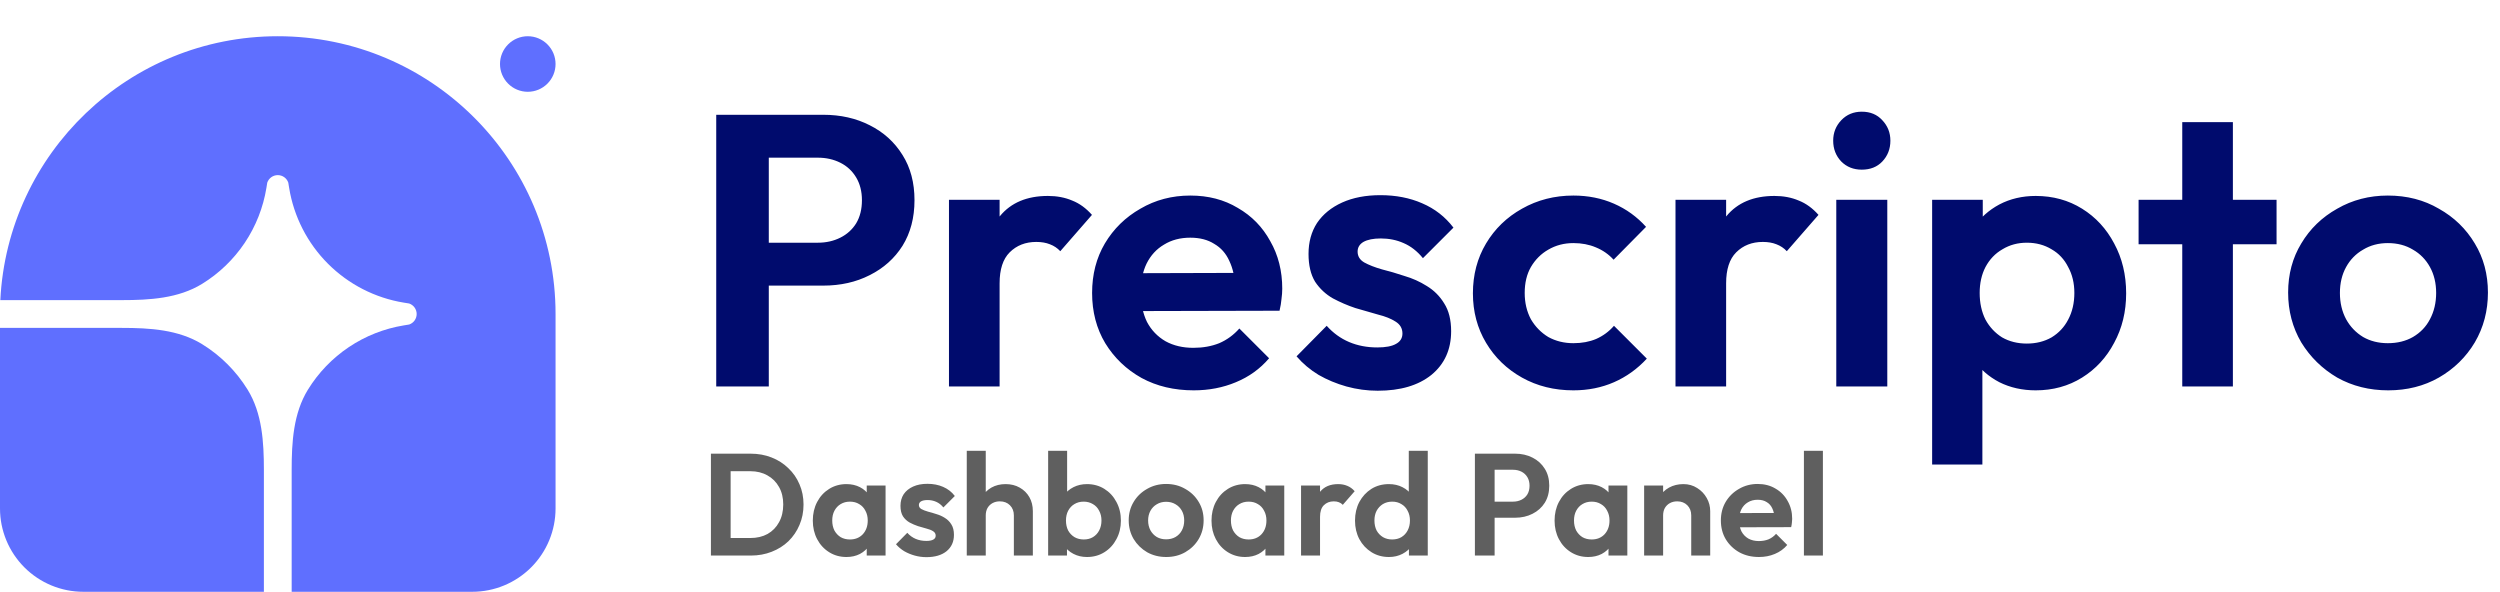
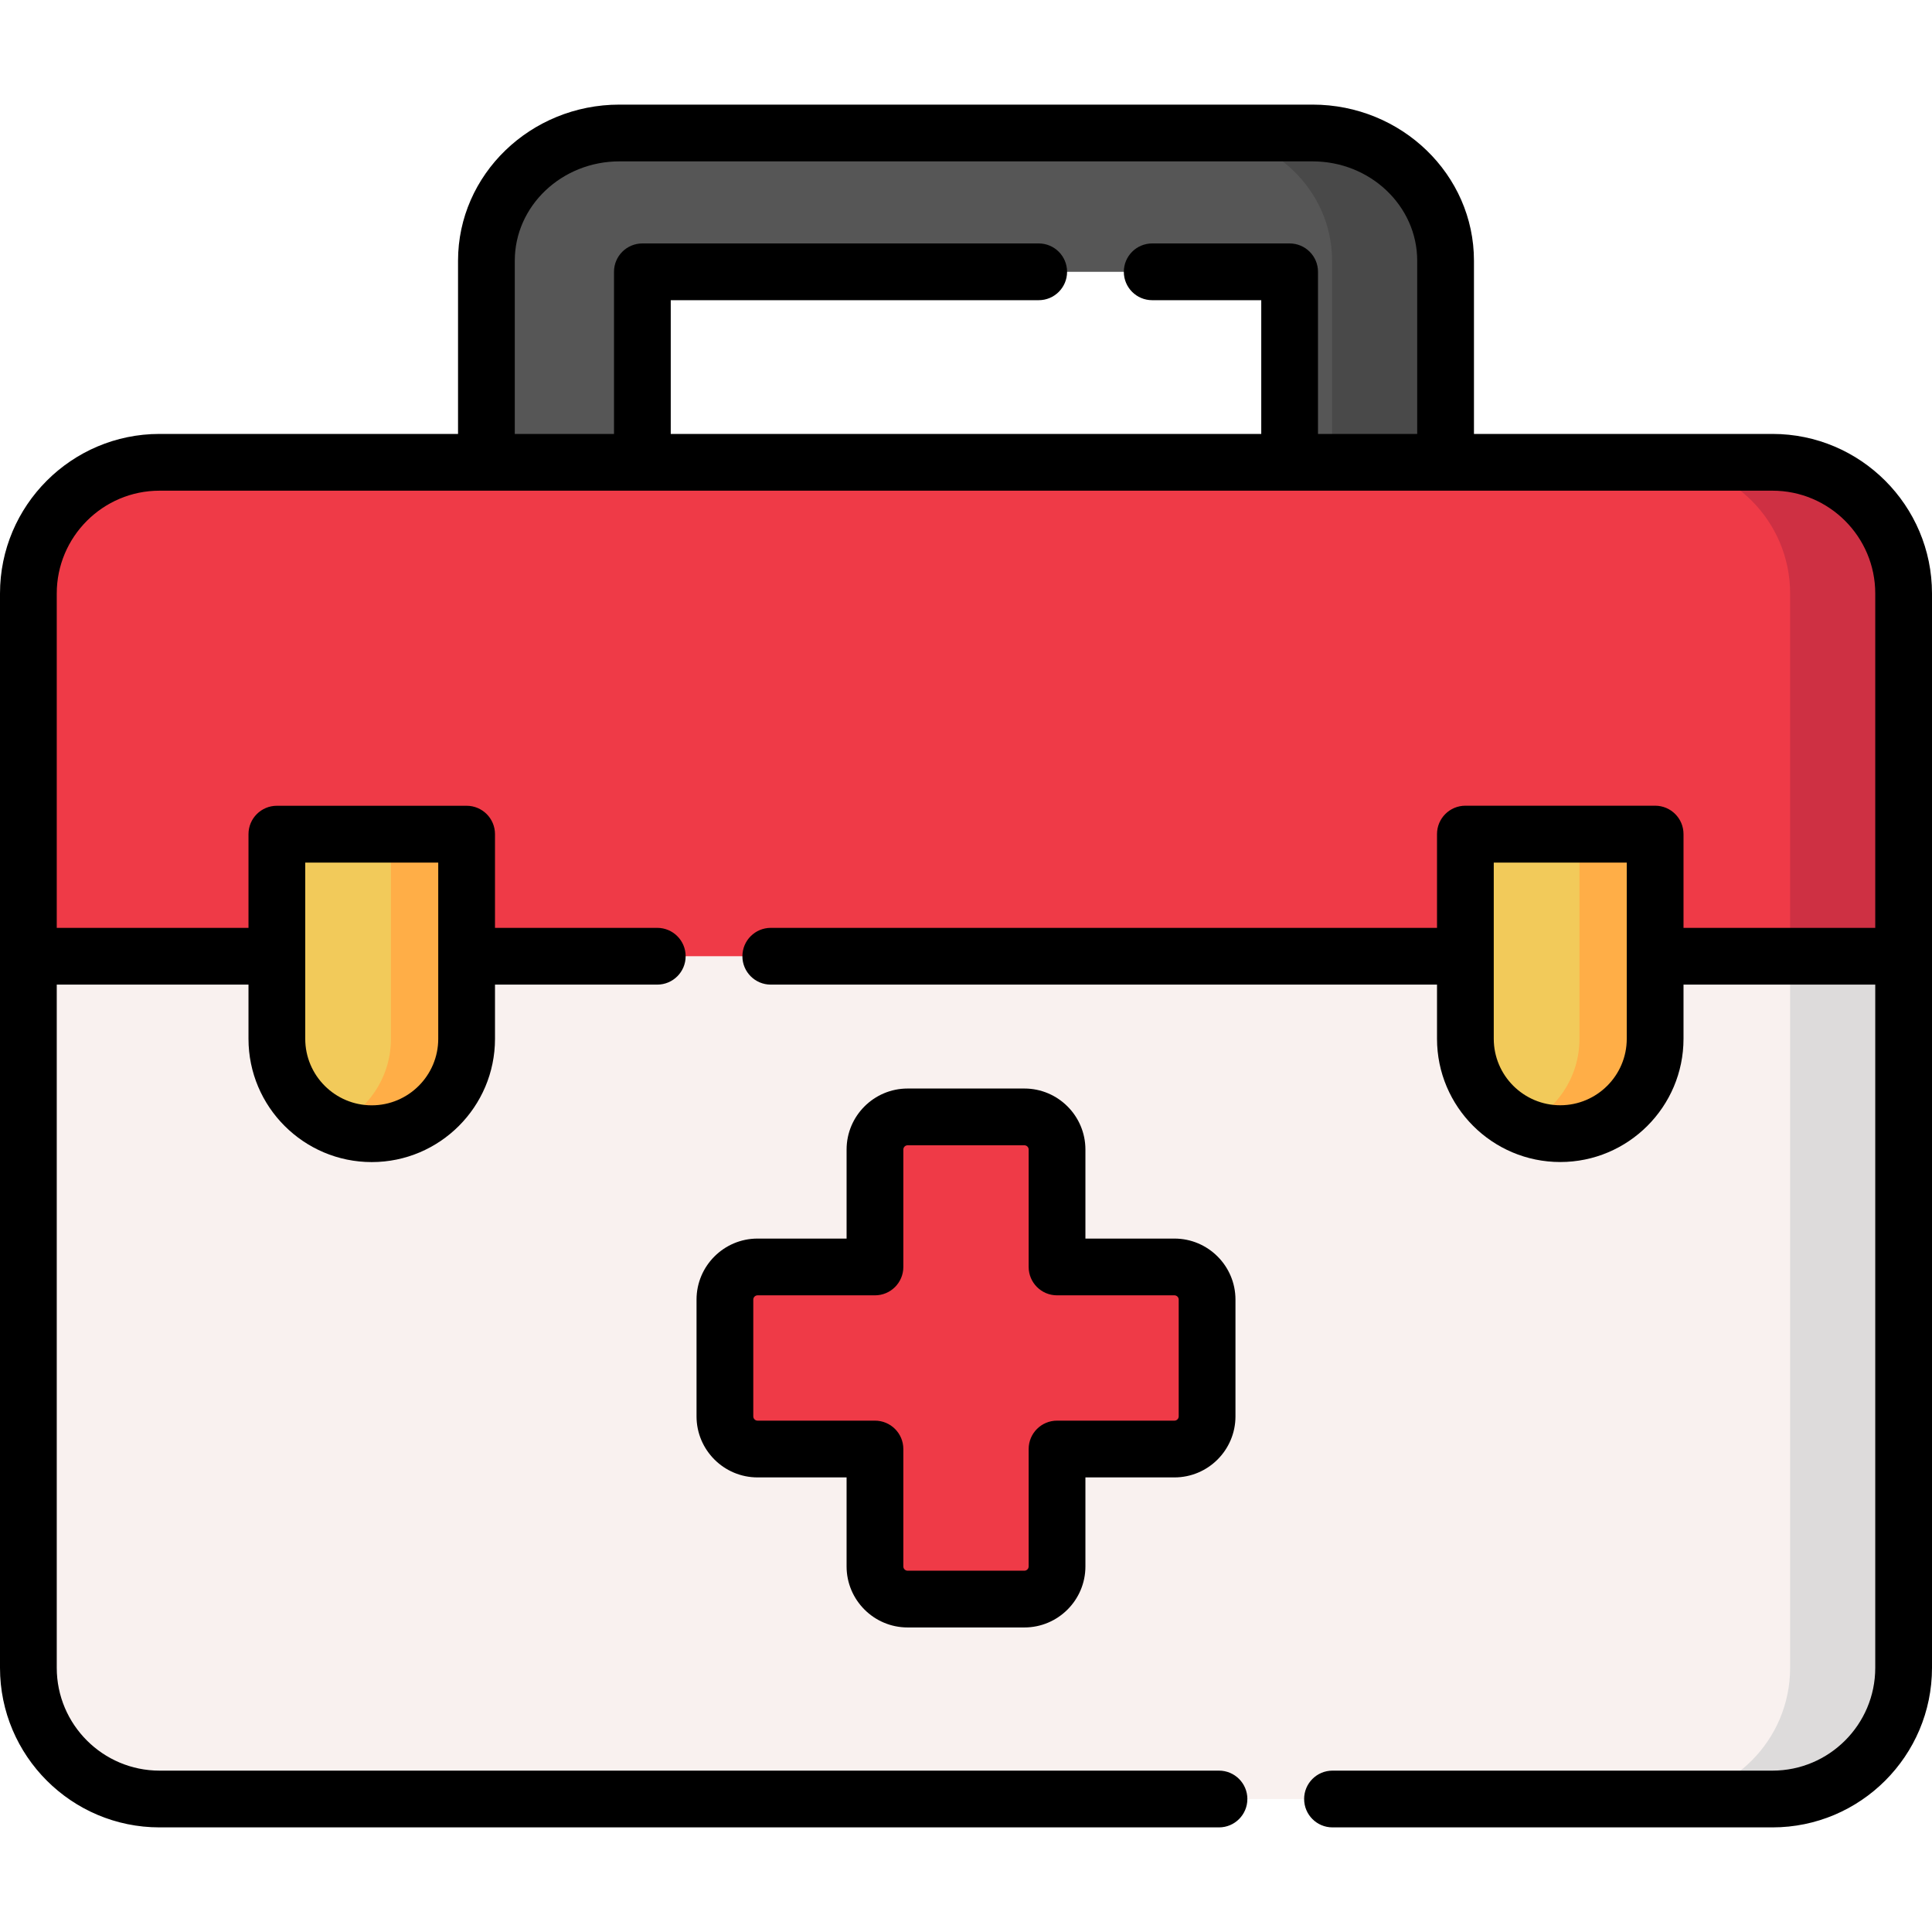
- <svg xmlns="http://www.w3.org/2000/svg" width="207" height="49" viewBox="0 0 207 49" fill="none">
-   <path d="M23 3C35.703 3 46 13.297 46 26V42.1C46 43.93 45.273 45.685 43.979 46.979C42.685 48.273 40.93 49 39.1 49H24.15V38.91C24.15 36.608 24.29 34.222 25.497 32.263C26.362 30.859 27.518 29.657 28.888 28.738C30.258 27.82 31.81 27.208 33.437 26.942L33.878 26.87C34.059 26.808 34.217 26.691 34.328 26.535C34.44 26.379 34.5 26.192 34.5 26C34.5 25.808 34.44 25.621 34.328 25.465C34.217 25.309 34.059 25.192 33.878 25.129L33.437 25.058C31.059 24.67 28.863 23.544 27.159 21.84C25.456 20.137 24.33 17.941 23.942 15.563L23.87 15.122C23.808 14.941 23.691 14.783 23.535 14.671C23.379 14.56 23.192 14.5 23 14.5C22.808 14.5 22.621 14.56 22.465 14.671C22.309 14.783 22.191 14.941 22.129 15.122L22.058 15.563C21.792 17.19 21.18 18.741 20.261 20.111C19.343 21.481 18.141 22.638 16.737 23.502C14.777 24.71 12.392 24.85 10.09 24.85H0.027C0.629 12.682 10.683 3 23 3Z" fill="#5F6FFF" />
-   <path d="M0 27.15H10.09C12.392 27.15 14.777 27.29 16.737 28.498C18.269 29.442 19.558 30.731 20.502 32.263C21.71 34.222 21.85 36.608 21.85 38.91V49H6.9C5.07 49 3.315 48.273 2.021 46.979C0.727 45.685 0 43.93 0 42.1L0 27.15ZM46 5.3C46 5.91 45.758 6.495 45.326 6.926C44.895 7.358 44.31 7.6 43.7 7.6C43.09 7.6 42.505 7.358 42.074 6.926C41.642 6.495 41.4 5.91 41.4 5.3C41.4 4.69 41.642 4.105 42.074 3.674C42.505 3.242 43.09 3 43.7 3C44.31 3 44.895 3.242 45.326 3.674C45.758 4.105 46 4.69 46 5.3Z" fill="#5F6FFF" />
-   <path d="M62.504 23.648V20.096H67.72C68.403 20.096 69.021 19.957 69.576 19.68C70.131 19.403 70.568 19.008 70.888 18.496C71.208 17.963 71.368 17.323 71.368 16.576C71.368 15.851 71.208 15.221 70.888 14.688C70.568 14.155 70.131 13.749 69.576 13.472C69.021 13.195 68.403 13.056 67.72 13.056H62.504V9.504H68.168C69.597 9.504 70.877 9.792 72.008 10.368C73.16 10.944 74.067 11.765 74.728 12.832C75.389 13.877 75.72 15.125 75.72 16.576C75.72 18.027 75.389 19.285 74.728 20.352C74.067 21.397 73.16 22.208 72.008 22.784C70.877 23.36 69.597 23.648 68.168 23.648H62.504ZM59.304 32V9.504H63.656V32H59.304ZM78.575 32V16.544H82.767V32H78.575ZM82.767 23.456L81.135 22.368C81.327 20.469 81.881 18.976 82.799 17.888C83.716 16.779 85.039 16.224 86.767 16.224C87.513 16.224 88.185 16.352 88.783 16.608C89.38 16.843 89.924 17.237 90.415 17.792L87.791 20.8C87.556 20.544 87.268 20.352 86.927 20.224C86.607 20.096 86.233 20.032 85.807 20.032C84.911 20.032 84.175 20.32 83.599 20.896C83.044 21.451 82.767 22.304 82.767 23.456ZM98.842 32.32C97.22 32.32 95.78 31.979 94.522 31.296C93.263 30.592 92.26 29.632 91.514 28.416C90.788 27.2 90.426 25.813 90.426 24.256C90.426 22.72 90.778 21.355 91.482 20.16C92.207 18.944 93.188 17.984 94.426 17.28C95.663 16.555 97.039 16.192 98.554 16.192C100.047 16.192 101.359 16.533 102.49 17.216C103.642 17.877 104.538 18.795 105.178 19.968C105.839 21.12 106.17 22.432 106.17 23.904C106.17 24.181 106.148 24.469 106.106 24.768C106.084 25.045 106.031 25.365 105.946 25.728L92.954 25.76V22.624L103.994 22.592L102.298 23.904C102.255 22.987 102.084 22.219 101.786 21.6C101.508 20.981 101.092 20.512 100.538 20.192C100.004 19.851 99.343 19.68 98.554 19.68C97.722 19.68 96.996 19.872 96.378 20.256C95.759 20.619 95.279 21.141 94.938 21.824C94.618 22.485 94.458 23.275 94.458 24.192C94.458 25.131 94.628 25.952 94.97 26.656C95.332 27.339 95.844 27.872 96.506 28.256C97.167 28.619 97.935 28.8 98.81 28.8C99.599 28.8 100.314 28.672 100.954 28.416C101.594 28.139 102.148 27.733 102.618 27.2L105.082 29.664C104.335 30.539 103.418 31.2 102.33 31.648C101.263 32.096 100.1 32.32 98.842 32.32ZM114.074 32.352C113.2 32.352 112.336 32.235 111.482 32C110.65 31.765 109.882 31.445 109.178 31.04C108.474 30.613 107.866 30.101 107.354 29.504L109.85 26.976C110.384 27.573 111.002 28.021 111.706 28.32C112.41 28.619 113.189 28.768 114.042 28.768C114.725 28.768 115.237 28.672 115.578 28.48C115.941 28.288 116.122 28 116.122 27.616C116.122 27.189 115.93 26.859 115.546 26.624C115.184 26.389 114.704 26.197 114.106 26.048C113.509 25.877 112.88 25.696 112.218 25.504C111.578 25.291 110.96 25.024 110.362 24.704C109.765 24.363 109.274 23.904 108.89 23.328C108.528 22.731 108.346 21.963 108.346 21.024C108.346 20.043 108.581 19.189 109.05 18.464C109.541 17.739 110.234 17.173 111.13 16.768C112.026 16.363 113.082 16.16 114.298 16.16C115.578 16.16 116.73 16.384 117.754 16.832C118.8 17.28 119.664 17.952 120.346 18.848L117.818 21.376C117.349 20.8 116.816 20.384 116.218 20.128C115.642 19.872 115.013 19.744 114.33 19.744C113.712 19.744 113.232 19.84 112.89 20.032C112.57 20.224 112.41 20.491 112.41 20.832C112.41 21.216 112.592 21.515 112.954 21.728C113.338 21.941 113.829 22.133 114.426 22.304C115.024 22.453 115.642 22.635 116.282 22.848C116.944 23.04 117.562 23.317 118.138 23.68C118.736 24.043 119.216 24.523 119.578 25.12C119.962 25.717 120.154 26.485 120.154 27.424C120.154 28.939 119.61 30.144 118.522 31.04C117.434 31.915 115.952 32.352 114.074 32.352ZM130.277 32.32C128.698 32.32 127.28 31.968 126.021 31.264C124.762 30.56 123.77 29.6 123.045 28.384C122.32 27.168 121.957 25.803 121.957 24.288C121.957 22.752 122.32 21.376 123.045 20.16C123.77 18.944 124.762 17.984 126.021 17.28C127.301 16.555 128.72 16.192 130.277 16.192C131.493 16.192 132.613 16.416 133.637 16.864C134.661 17.312 135.546 17.952 136.293 18.784L133.605 21.504C133.2 21.056 132.709 20.715 132.133 20.48C131.578 20.245 130.96 20.128 130.277 20.128C129.509 20.128 128.816 20.309 128.197 20.672C127.6 21.013 127.12 21.493 126.757 22.112C126.416 22.709 126.245 23.424 126.245 24.256C126.245 25.067 126.416 25.792 126.757 26.432C127.12 27.051 127.6 27.541 128.197 27.904C128.816 28.245 129.509 28.416 130.277 28.416C130.981 28.416 131.61 28.299 132.165 28.064C132.741 27.808 133.232 27.445 133.637 26.976L136.357 29.696C135.568 30.549 134.661 31.2 133.637 31.648C132.613 32.096 131.493 32.32 130.277 32.32ZM138.731 32V16.544H142.923V32H138.731ZM142.923 23.456L141.291 22.368C141.483 20.469 142.038 18.976 142.955 17.888C143.872 16.779 145.195 16.224 146.923 16.224C147.67 16.224 148.342 16.352 148.939 16.608C149.536 16.843 150.08 17.237 150.571 17.792L147.947 20.8C147.712 20.544 147.424 20.352 147.083 20.224C146.763 20.096 146.39 20.032 145.963 20.032C145.067 20.032 144.331 20.32 143.755 20.896C143.2 21.451 142.923 22.304 142.923 23.456ZM152.044 32V16.544H156.268V32H152.044ZM154.156 14.048C153.473 14.048 152.908 13.824 152.46 13.376C152.012 12.907 151.788 12.331 151.788 11.648C151.788 10.987 152.012 10.421 152.46 9.952C152.908 9.483 153.473 9.248 154.156 9.248C154.86 9.248 155.425 9.483 155.852 9.952C156.3 10.421 156.524 10.987 156.524 11.648C156.524 12.331 156.3 12.907 155.852 13.376C155.425 13.824 154.86 14.048 154.156 14.048ZM168.557 32.32C167.448 32.32 166.445 32.096 165.549 31.648C164.653 31.179 163.938 30.549 163.405 29.76C162.872 28.971 162.584 28.064 162.541 27.04V21.568C162.584 20.544 162.872 19.637 163.405 18.848C163.96 18.037 164.674 17.397 165.549 16.928C166.445 16.459 167.448 16.224 168.557 16.224C169.986 16.224 171.266 16.576 172.397 17.28C173.528 17.984 174.413 18.944 175.053 20.16C175.714 21.376 176.045 22.752 176.045 24.288C176.045 25.803 175.714 27.168 175.053 28.384C174.413 29.6 173.528 30.56 172.397 31.264C171.266 31.968 169.986 32.32 168.557 32.32ZM167.821 28.448C168.589 28.448 169.272 28.277 169.869 27.936C170.466 27.573 170.925 27.083 171.245 26.464C171.586 25.824 171.757 25.088 171.757 24.256C171.757 23.445 171.586 22.731 171.245 22.112C170.925 21.472 170.466 20.981 169.869 20.64C169.272 20.277 168.589 20.096 167.821 20.096C167.074 20.096 166.402 20.277 165.805 20.64C165.208 20.981 164.738 21.472 164.397 22.112C164.077 22.731 163.917 23.445 163.917 24.256C163.917 25.088 164.077 25.824 164.397 26.464C164.738 27.083 165.197 27.573 165.773 27.936C166.37 28.277 167.053 28.448 167.821 28.448ZM159.981 38.464V16.544H164.173V20.608L163.469 24.352L164.141 28.096V38.464H159.981ZM180.691 32V10.112H184.883V32H180.691ZM177.075 20.224V16.544H188.499V20.224H177.075ZM197.745 32.32C196.188 32.32 194.78 31.968 193.521 31.264C192.284 30.539 191.292 29.568 190.545 28.352C189.82 27.115 189.457 25.739 189.457 24.224C189.457 22.709 189.82 21.355 190.545 20.16C191.27 18.944 192.262 17.984 193.521 17.28C194.78 16.555 196.177 16.192 197.713 16.192C199.292 16.192 200.7 16.555 201.937 17.28C203.196 17.984 204.188 18.944 204.913 20.16C205.638 21.355 206.001 22.709 206.001 24.224C206.001 25.739 205.638 27.115 204.913 28.352C204.188 29.568 203.196 30.539 201.937 31.264C200.7 31.968 199.302 32.32 197.745 32.32ZM197.713 28.416C198.502 28.416 199.196 28.245 199.793 27.904C200.412 27.541 200.881 27.051 201.201 26.432C201.542 25.792 201.713 25.067 201.713 24.256C201.713 23.445 201.542 22.731 201.201 22.112C200.86 21.493 200.39 21.013 199.793 20.672C199.196 20.309 198.502 20.128 197.713 20.128C196.945 20.128 196.262 20.309 195.665 20.672C195.068 21.013 194.598 21.493 194.257 22.112C193.916 22.731 193.745 23.445 193.745 24.256C193.745 25.067 193.916 25.792 194.257 26.432C194.598 27.051 195.068 27.541 195.665 27.904C196.262 28.245 196.945 28.416 197.713 28.416Z" fill="#000B6D" />
-   <path d="M59.98 46V44.548H62.128C62.672 44.548 63.148 44.436 63.556 44.212C63.964 43.98 64.28 43.656 64.504 43.24C64.736 42.824 64.852 42.332 64.852 41.764C64.852 41.212 64.736 40.732 64.504 40.324C64.272 39.908 63.952 39.588 63.544 39.364C63.136 39.132 62.664 39.016 62.128 39.016H59.944V37.564H62.152C62.776 37.564 63.352 37.668 63.88 37.876C64.416 38.084 64.88 38.38 65.272 38.764C65.672 39.14 65.98 39.584 66.196 40.096C66.42 40.608 66.532 41.168 66.532 41.776C66.532 42.384 66.42 42.948 66.196 43.468C65.98 43.98 65.676 44.428 65.284 44.812C64.892 45.188 64.428 45.48 63.892 45.688C63.364 45.896 62.792 46 62.176 46H59.98ZM58.864 46V37.564H60.496V46H58.864ZM70.085 46.12C69.557 46.12 69.081 45.988 68.657 45.724C68.233 45.46 67.901 45.1 67.661 44.644C67.421 44.188 67.301 43.676 67.301 43.108C67.301 42.532 67.421 42.016 67.661 41.56C67.901 41.104 68.233 40.744 68.657 40.48C69.081 40.216 69.557 40.084 70.085 40.084C70.501 40.084 70.873 40.168 71.201 40.336C71.529 40.504 71.789 40.74 71.981 41.044C72.181 41.34 72.289 41.676 72.305 42.052V44.14C72.289 44.524 72.181 44.864 71.981 45.16C71.789 45.456 71.529 45.692 71.201 45.868C70.873 46.036 70.501 46.12 70.085 46.12ZM70.373 44.668C70.813 44.668 71.169 44.524 71.441 44.236C71.713 43.94 71.849 43.56 71.849 43.096C71.849 42.792 71.785 42.524 71.657 42.292C71.537 42.052 71.365 41.868 71.141 41.74C70.925 41.604 70.669 41.536 70.373 41.536C70.085 41.536 69.829 41.604 69.605 41.74C69.389 41.868 69.217 42.052 69.089 42.292C68.969 42.524 68.909 42.792 68.909 43.096C68.909 43.408 68.969 43.684 69.089 43.924C69.217 44.156 69.389 44.34 69.605 44.476C69.829 44.604 70.085 44.668 70.373 44.668ZM71.765 46V44.44L72.017 43.024L71.765 41.632V40.204H73.325V46H71.765ZM76.707 46.132C76.379 46.132 76.055 46.088 75.736 46C75.424 45.912 75.135 45.792 74.871 45.64C74.608 45.48 74.379 45.288 74.188 45.064L75.124 44.116C75.323 44.34 75.555 44.508 75.82 44.62C76.084 44.732 76.376 44.788 76.695 44.788C76.951 44.788 77.144 44.752 77.272 44.68C77.407 44.608 77.475 44.5 77.475 44.356C77.475 44.196 77.403 44.072 77.26 43.984C77.124 43.896 76.944 43.824 76.719 43.768C76.496 43.704 76.26 43.636 76.011 43.564C75.772 43.484 75.54 43.384 75.316 43.264C75.091 43.136 74.907 42.964 74.763 42.748C74.627 42.524 74.559 42.236 74.559 41.884C74.559 41.516 74.647 41.196 74.823 40.924C75.007 40.652 75.267 40.44 75.603 40.288C75.939 40.136 76.335 40.06 76.791 40.06C77.272 40.06 77.704 40.144 78.088 40.312C78.48 40.48 78.803 40.732 79.059 41.068L78.112 42.016C77.936 41.8 77.736 41.644 77.511 41.548C77.296 41.452 77.059 41.404 76.803 41.404C76.572 41.404 76.391 41.44 76.263 41.512C76.144 41.584 76.084 41.684 76.084 41.812C76.084 41.956 76.151 42.068 76.287 42.148C76.431 42.228 76.615 42.3 76.84 42.364C77.064 42.42 77.296 42.488 77.535 42.568C77.784 42.64 78.016 42.744 78.231 42.88C78.456 43.016 78.635 43.196 78.772 43.42C78.915 43.644 78.987 43.932 78.987 44.284C78.987 44.852 78.784 45.304 78.376 45.64C77.968 45.968 77.412 46.132 76.707 46.132ZM83.948 46V42.676C83.948 42.332 83.84 42.052 83.624 41.836C83.408 41.62 83.128 41.512 82.784 41.512C82.56 41.512 82.36 41.56 82.184 41.656C82.008 41.752 81.868 41.888 81.764 42.064C81.668 42.24 81.62 42.444 81.62 42.676L81.008 42.364C81.008 41.908 81.104 41.512 81.296 41.176C81.488 40.832 81.752 40.564 82.088 40.372C82.432 40.18 82.824 40.084 83.264 40.084C83.704 40.084 84.092 40.18 84.428 40.372C84.772 40.564 85.04 40.828 85.232 41.164C85.424 41.5 85.52 41.888 85.52 42.328V46H83.948ZM80.048 46V37.324H81.62V46H80.048ZM90.002 46.12C89.586 46.12 89.21 46.032 88.874 45.856C88.538 45.68 88.27 45.44 88.07 45.136C87.87 44.832 87.762 44.492 87.746 44.116V42.052C87.762 41.676 87.87 41.34 88.07 41.044C88.278 40.74 88.55 40.504 88.886 40.336C89.222 40.168 89.594 40.084 90.002 40.084C90.538 40.084 91.018 40.216 91.442 40.48C91.866 40.744 92.198 41.104 92.438 41.56C92.686 42.016 92.81 42.532 92.81 43.108C92.81 43.676 92.686 44.188 92.438 44.644C92.198 45.1 91.866 45.46 91.442 45.724C91.018 45.988 90.538 46.12 90.002 46.12ZM89.738 44.668C90.026 44.668 90.278 44.604 90.494 44.476C90.718 44.34 90.89 44.156 91.01 43.924C91.138 43.684 91.202 43.408 91.202 43.096C91.202 42.792 91.138 42.524 91.01 42.292C90.89 42.052 90.718 41.868 90.494 41.74C90.27 41.604 90.014 41.536 89.726 41.536C89.438 41.536 89.182 41.604 88.958 41.74C88.742 41.868 88.57 42.052 88.442 42.292C88.322 42.524 88.262 42.792 88.262 43.096C88.262 43.408 88.322 43.684 88.442 43.924C88.57 44.156 88.746 44.34 88.97 44.476C89.194 44.604 89.45 44.668 89.738 44.668ZM86.786 46V37.324H88.358V41.632L88.094 43.024L88.346 44.44V46H86.786ZM96.564 46.12C95.981 46.12 95.453 45.988 94.981 45.724C94.516 45.452 94.144 45.088 93.865 44.632C93.593 44.168 93.457 43.652 93.457 43.084C93.457 42.516 93.593 42.008 93.865 41.56C94.136 41.104 94.508 40.744 94.981 40.48C95.453 40.208 95.977 40.072 96.552 40.072C97.144 40.072 97.672 40.208 98.136 40.48C98.609 40.744 98.981 41.104 99.252 41.56C99.525 42.008 99.66 42.516 99.66 43.084C99.66 43.652 99.525 44.168 99.252 44.632C98.981 45.088 98.609 45.452 98.136 45.724C97.672 45.988 97.148 46.12 96.564 46.12ZM96.552 44.656C96.849 44.656 97.109 44.592 97.332 44.464C97.564 44.328 97.74 44.144 97.861 43.912C97.989 43.672 98.052 43.4 98.052 43.096C98.052 42.792 97.989 42.524 97.861 42.292C97.733 42.06 97.556 41.88 97.332 41.752C97.109 41.616 96.849 41.548 96.552 41.548C96.264 41.548 96.008 41.616 95.784 41.752C95.561 41.88 95.385 42.06 95.257 42.292C95.129 42.524 95.064 42.792 95.064 43.096C95.064 43.4 95.129 43.672 95.257 43.912C95.385 44.144 95.561 44.328 95.784 44.464C96.008 44.592 96.264 44.656 96.552 44.656ZM103.097 46.12C102.569 46.12 102.093 45.988 101.669 45.724C101.245 45.46 100.913 45.1 100.673 44.644C100.433 44.188 100.313 43.676 100.313 43.108C100.313 42.532 100.433 42.016 100.673 41.56C100.913 41.104 101.245 40.744 101.669 40.48C102.093 40.216 102.569 40.084 103.097 40.084C103.513 40.084 103.885 40.168 104.213 40.336C104.541 40.504 104.801 40.74 104.993 41.044C105.193 41.34 105.301 41.676 105.317 42.052V44.14C105.301 44.524 105.193 44.864 104.993 45.16C104.801 45.456 104.541 45.692 104.213 45.868C103.885 46.036 103.513 46.12 103.097 46.12ZM103.385 44.668C103.825 44.668 104.181 44.524 104.453 44.236C104.725 43.94 104.861 43.56 104.861 43.096C104.861 42.792 104.797 42.524 104.669 42.292C104.549 42.052 104.377 41.868 104.153 41.74C103.937 41.604 103.681 41.536 103.385 41.536C103.097 41.536 102.841 41.604 102.617 41.74C102.401 41.868 102.229 42.052 102.101 42.292C101.981 42.524 101.921 42.792 101.921 43.096C101.921 43.408 101.981 43.684 102.101 43.924C102.229 44.156 102.401 44.34 102.617 44.476C102.841 44.604 103.097 44.668 103.385 44.668ZM104.777 46V44.44L105.029 43.024L104.777 41.632V40.204H106.337V46H104.777ZM107.727 46V40.204H109.299V46H107.727ZM109.299 42.796L108.687 42.388C108.759 41.676 108.967 41.116 109.311 40.708C109.655 40.292 110.151 40.084 110.799 40.084C111.079 40.084 111.331 40.132 111.555 40.228C111.779 40.316 111.983 40.464 112.167 40.672L111.183 41.8C111.095 41.704 110.987 41.632 110.859 41.584C110.739 41.536 110.599 41.512 110.439 41.512C110.103 41.512 109.827 41.62 109.611 41.836C109.403 42.044 109.299 42.364 109.299 42.796ZM115.003 46.12C114.467 46.12 113.987 45.988 113.563 45.724C113.139 45.46 112.803 45.1 112.555 44.644C112.315 44.188 112.195 43.676 112.195 43.108C112.195 42.532 112.315 42.016 112.555 41.56C112.803 41.104 113.135 40.744 113.551 40.48C113.975 40.216 114.459 40.084 115.003 40.084C115.419 40.084 115.791 40.168 116.119 40.336C116.455 40.504 116.723 40.74 116.923 41.044C117.131 41.34 117.243 41.676 117.259 42.052V44.116C117.243 44.492 117.135 44.832 116.935 45.136C116.735 45.44 116.467 45.68 116.131 45.856C115.795 46.032 115.419 46.12 115.003 46.12ZM115.267 44.668C115.563 44.668 115.819 44.604 116.035 44.476C116.259 44.34 116.431 44.156 116.551 43.924C116.679 43.684 116.743 43.408 116.743 43.096C116.743 42.792 116.679 42.524 116.551 42.292C116.431 42.052 116.259 41.868 116.035 41.74C115.819 41.604 115.567 41.536 115.279 41.536C114.983 41.536 114.723 41.604 114.499 41.74C114.283 41.876 114.111 42.06 113.983 42.292C113.863 42.524 113.803 42.792 113.803 43.096C113.803 43.408 113.863 43.684 113.983 43.924C114.111 44.156 114.287 44.34 114.511 44.476C114.735 44.604 114.987 44.668 115.267 44.668ZM118.219 46H116.659V44.44L116.911 43.024L116.647 41.632V37.324H118.219V46ZM123.322 42.868V41.536H125.278C125.534 41.536 125.766 41.484 125.974 41.38C126.182 41.276 126.346 41.128 126.466 40.936C126.586 40.736 126.646 40.496 126.646 40.216C126.646 39.944 126.586 39.708 126.466 39.508C126.346 39.308 126.182 39.156 125.974 39.052C125.766 38.948 125.534 38.896 125.278 38.896H123.322V37.564H125.446C125.982 37.564 126.462 37.672 126.886 37.888C127.318 38.104 127.658 38.412 127.906 38.812C128.154 39.204 128.278 39.672 128.278 40.216C128.278 40.76 128.154 41.232 127.906 41.632C127.658 42.024 127.318 42.328 126.886 42.544C126.462 42.76 125.982 42.868 125.446 42.868H123.322ZM122.122 46V37.564H123.754V46H122.122ZM131.503 46.12C130.975 46.12 130.499 45.988 130.075 45.724C129.651 45.46 129.319 45.1 129.079 44.644C128.839 44.188 128.719 43.676 128.719 43.108C128.719 42.532 128.839 42.016 129.079 41.56C129.319 41.104 129.651 40.744 130.075 40.48C130.499 40.216 130.975 40.084 131.503 40.084C131.919 40.084 132.291 40.168 132.619 40.336C132.947 40.504 133.207 40.74 133.399 41.044C133.599 41.34 133.707 41.676 133.723 42.052V44.14C133.707 44.524 133.599 44.864 133.399 45.16C133.207 45.456 132.947 45.692 132.619 45.868C132.291 46.036 131.919 46.12 131.503 46.12ZM131.791 44.668C132.231 44.668 132.587 44.524 132.859 44.236C133.131 43.94 133.267 43.56 133.267 43.096C133.267 42.792 133.203 42.524 133.075 42.292C132.955 42.052 132.783 41.868 132.559 41.74C132.343 41.604 132.087 41.536 131.791 41.536C131.503 41.536 131.247 41.604 131.023 41.74C130.807 41.868 130.635 42.052 130.507 42.292C130.387 42.524 130.327 42.792 130.327 43.096C130.327 43.408 130.387 43.684 130.507 43.924C130.635 44.156 130.807 44.34 131.023 44.476C131.247 44.604 131.503 44.668 131.791 44.668ZM133.183 46V44.44L133.435 43.024L133.183 41.632V40.204H134.743V46H133.183ZM140.034 46V42.676C140.034 42.332 139.926 42.052 139.71 41.836C139.494 41.62 139.214 41.512 138.87 41.512C138.646 41.512 138.446 41.56 138.27 41.656C138.094 41.752 137.954 41.888 137.85 42.064C137.754 42.24 137.706 42.444 137.706 42.676L137.094 42.364C137.094 41.908 137.19 41.512 137.382 41.176C137.582 40.832 137.854 40.564 138.198 40.372C138.55 40.18 138.946 40.084 139.386 40.084C139.81 40.084 140.19 40.192 140.526 40.408C140.862 40.616 141.126 40.892 141.318 41.236C141.51 41.572 141.605 41.936 141.605 42.328V46H140.034ZM136.134 46V40.204H137.706V46H136.134ZM145.644 46.12C145.036 46.12 144.496 45.992 144.024 45.736C143.552 45.472 143.176 45.112 142.896 44.656C142.624 44.2 142.488 43.68 142.488 43.096C142.488 42.52 142.62 42.008 142.884 41.56C143.156 41.104 143.524 40.744 143.988 40.48C144.452 40.208 144.968 40.072 145.536 40.072C146.096 40.072 146.588 40.2 147.012 40.456C147.444 40.704 147.78 41.048 148.02 41.488C148.268 41.92 148.392 42.412 148.392 42.964C148.392 43.068 148.384 43.176 148.368 43.288C148.36 43.392 148.34 43.512 148.308 43.648L143.436 43.66V42.484L147.576 42.472L146.94 42.964C146.924 42.62 146.86 42.332 146.748 42.1C146.644 41.868 146.488 41.692 146.28 41.572C146.08 41.444 145.832 41.38 145.536 41.38C145.224 41.38 144.952 41.452 144.72 41.596C144.488 41.732 144.308 41.928 144.18 42.184C144.06 42.432 144 42.728 144 43.072C144 43.424 144.064 43.732 144.192 43.996C144.328 44.252 144.52 44.452 144.768 44.596C145.016 44.732 145.304 44.8 145.632 44.8C145.928 44.8 146.196 44.752 146.436 44.656C146.676 44.552 146.884 44.4 147.06 44.2L147.984 45.124C147.704 45.452 147.36 45.7 146.952 45.868C146.552 46.036 146.116 46.12 145.644 46.12ZM149.364 46V37.324H150.936V46H149.364Z" fill="#5F5F5F" />
+ <svg xmlns="http://www.w3.org/2000/svg" version="1.1" id="Capa_1" x="0px" y="0px" viewBox="0 0 512 512" style="enable-background:new 0 0 512 512;" xml:space="preserve">
+   <path style="fill:#F9F1EF;" d="M504.48,441.994V157.278c0-19.198-15.562-34.76-34.759-34.762H42.282  c-19.199,0-34.762,15.563-34.762,34.762v284.716c0,19.198,15.563,34.762,34.762,34.762h427.435  C488.917,476.756,504.48,461.192,504.48,441.994z" />
+   <path style="fill:#DDDBDB;" d="M469.721,122.515h-30.08c19.197,0.002,34.759,15.564,34.759,34.762v284.716  c0,19.198-15.563,34.762-34.762,34.762h30.08c19.199,0,34.762-15.563,34.762-34.762V157.278  C504.48,138.08,488.918,122.517,469.721,122.515z" />
+   <path style="fill:#F2CA5A;" d="M413.484,300.426L413.484,300.426c-13.886,0-25.143-11.257-25.143-25.143v-54.244h50.285v54.244  C438.627,289.17,427.37,300.426,413.484,300.426z" />
+   <path style="fill:#565656;" d="M347.843,35.244H164.157c-19.469,0-35.252,15.152-35.252,33.842v53.429h41.331v-50.48h171.529v50.481  h41.331V69.087C383.095,50.396,367.313,35.244,347.843,35.244z" />
+   <path style="fill:#494949;" d="M347.843,35.244h-30.08c19.469,0,35.252,15.152,35.252,33.842v53.429h30.08V69.087  C383.095,50.396,367.313,35.244,347.843,35.244z" />
+   <path style="fill:#EF3A47;" d="M469.721,122.515H42.282c-19.199,0-34.762,15.563-34.762,34.762v96.135h65.853v-32.33h50.285v32.33  h264.684v-32.33h50.285v32.33h65.853v-96.135C504.48,138.08,488.918,122.517,469.721,122.515z" />
+   <path style="fill:#CE3043;" d="M469.721,122.515h-30.08c19.197,0.002,34.759,15.564,34.759,34.762v96.135h30.08v-96.135  C504.48,138.08,488.918,122.517,469.721,122.515z" />
+   <path style="fill:#EF3A47;" d="M311.237,335.756h-31.111v-31.111c0-4.78-3.874-8.654-8.654-8.654h-30.943  c-4.78,0-8.654,3.874-8.654,8.654v31.111h-31.112c-4.78,0-8.654,3.874-8.654,8.654v30.943c0,4.78,3.874,8.654,8.654,8.654h31.111  v31.111c0,4.78,3.874,8.654,8.654,8.654h30.943c4.78,0,8.654-3.874,8.654-8.654v-31.111h31.111c4.78,0,8.654-3.874,8.654-8.654  V344.41C319.891,339.63,316.015,335.756,311.237,335.756z" />
+   <path style="fill:#F2CA5A;" d="M98.516,300.443L98.516,300.443c-13.886,0-25.143-11.257-25.143-25.143v-54.244h50.285V275.3  C123.657,289.186,112.402,300.443,98.516,300.443z" />
+   <g>
+     <path style="fill:#FFAE47;" d="M103.604,221.056V275.3c0,10.32-6.222,19.185-15.116,23.058c3.072,1.338,6.461,2.085,10.027,2.085   l0,0c13.886,0,25.143-11.257,25.143-25.143v-54.244L103.604,221.056L103.604,221.056z" />
+     <path style="fill:#FFAE47;" d="M418.574,221.056V275.3c0,10.32-6.222,19.185-15.116,23.058c3.072,1.338,6.462,2.085,10.027,2.085   l0,0c13.886,0,25.143-11.257,25.143-25.143v-54.244L418.574,221.056L418.574,221.056z" />
+   </g>
+   <path d="M240.529,431.292h30.942c8.92,0,16.175-7.255,16.175-16.174v-23.591h23.59c8.92,0,16.175-7.255,16.175-16.174V344.41  c0-8.919-7.255-16.174-16.175-16.174h-23.59v-23.591c0-8.919-7.255-16.174-16.175-16.174h-30.942  c-8.919,0-16.174,7.255-16.174,16.174v23.591h-23.592c-8.919,0-16.174,7.255-16.174,16.174v30.943  c0,8.919,7.255,16.174,16.174,16.174h23.591v23.591C224.354,424.036,231.61,431.292,240.529,431.292z M200.763,376.487  c-0.626,0-1.134-0.508-1.134-1.134V344.41c0-0.626,0.508-1.134,1.134-1.134h31.111c4.153,0,7.52-3.366,7.52-7.52v-31.111  c0-0.626,0.508-1.134,1.134-1.134h30.942c0.626,0,1.135,0.508,1.135,1.134v31.111c0,4.154,3.366,7.52,7.52,7.52h31.11  c0.626,0,1.135,0.508,1.135,1.134v30.943c0,0.626-0.509,1.134-1.135,1.134h-31.11c-4.154,0-7.52,3.366-7.52,7.52v31.111  c0,0.626-0.509,1.134-1.135,1.134h-30.942c-0.626,0-1.134-0.508-1.134-1.134v-31.111c0-4.154-3.367-7.52-7.52-7.52H200.763z" />
+   <path d="M469.721,114.995h-79.106V69.087c0-22.808-19.188-41.363-42.772-41.363H164.157c-23.585,0-42.772,18.555-42.772,41.363  v45.909H42.282C18.967,114.995,0,133.963,0,157.278v96.135v188.581c0,23.315,18.967,42.282,42.282,42.282h280.764  c4.154,0,7.52-3.366,7.52-7.52c0-4.153-3.366-7.52-7.52-7.52H42.282c-15.021,0-27.242-12.22-27.242-27.242V260.933h50.813V275.3  c0,18.011,14.652,32.663,32.663,32.663s32.663-14.652,32.663-32.663v-14.367h43.004c4.153,0,7.52-3.366,7.52-7.52  s-3.367-7.52-7.52-7.52h-43.004v-24.81v-0.026c0-4.154-3.367-7.52-7.52-7.52H73.373c-4.153,0-7.52,3.366-7.52,7.52v0.026v24.81  H15.04v-88.615c0-15.021,12.22-27.242,27.242-27.242h86.623h41.331h171.529h41.331h86.625c15.02,0.002,27.24,12.221,27.24,27.242  v88.615h-50.813v-24.81v-0.043c0-4.153-3.366-7.52-7.52-7.52h-50.285c-4.154,0-7.52,3.367-7.52,7.52v0.043v24.81H204.263  c-4.153,0-7.52,3.366-7.52,7.52s3.367,7.52,7.52,7.52h176.56v14.352c0,18.01,14.652,32.662,32.662,32.662  c18.011,0,32.663-14.652,32.663-32.662v-14.352h50.813v181.061c0,15.022-12.22,27.242-27.242,27.242H353.127  c-4.154,0-7.52,3.367-7.52,7.52c0,4.154,3.366,7.52,7.52,7.52h116.591c23.315,0,42.282-18.967,42.282-42.282V253.413v-96.135  C512,133.966,493.034,114.997,469.721,114.995z M116.138,275.3c0,9.717-7.905,17.623-17.623,17.623  c-9.717,0-17.623-7.906-17.623-17.623v-21.887v-24.81h35.245v24.81V275.3H116.138z M349.285,114.995V72.034  c0-4.154-3.366-7.52-7.52-7.52h-36.419c-4.154,0-7.52,3.366-7.52,7.52c0,4.153,3.366,7.52,7.52,7.52h28.899v35.441h-156.49V79.554  h97.511c4.154,0,7.52-3.367,7.52-7.52c0-4.154-3.366-7.52-7.52-7.52H170.235c-4.153,0-7.52,3.366-7.52,7.52v42.961h-26.291V69.087  c0-14.515,12.44-26.323,27.732-26.323h183.686c15.292,0,27.732,11.808,27.732,26.323v45.909H349.285z M431.107,275.284  c0,9.717-7.906,17.622-17.623,17.622c-9.717,0-17.622-7.905-17.622-17.622v-21.871v-24.81h35.245v24.81V275.284z" />
+   <g>
+ </g>
+   <g>
+ </g>
+   <g>
+ </g>
+   <g>
+ </g>
+   <g>
+ </g>
+   <g>
+ </g>
+   <g>
+ </g>
+   <g>
+ </g>
+   <g>
+ </g>
+   <g>
+ </g>
+   <g>
+ </g>
+   <g>
+ </g>
+   <g>
+ </g>
+   <g>
+ </g>
+   <g>
+ </g>
</svg>
